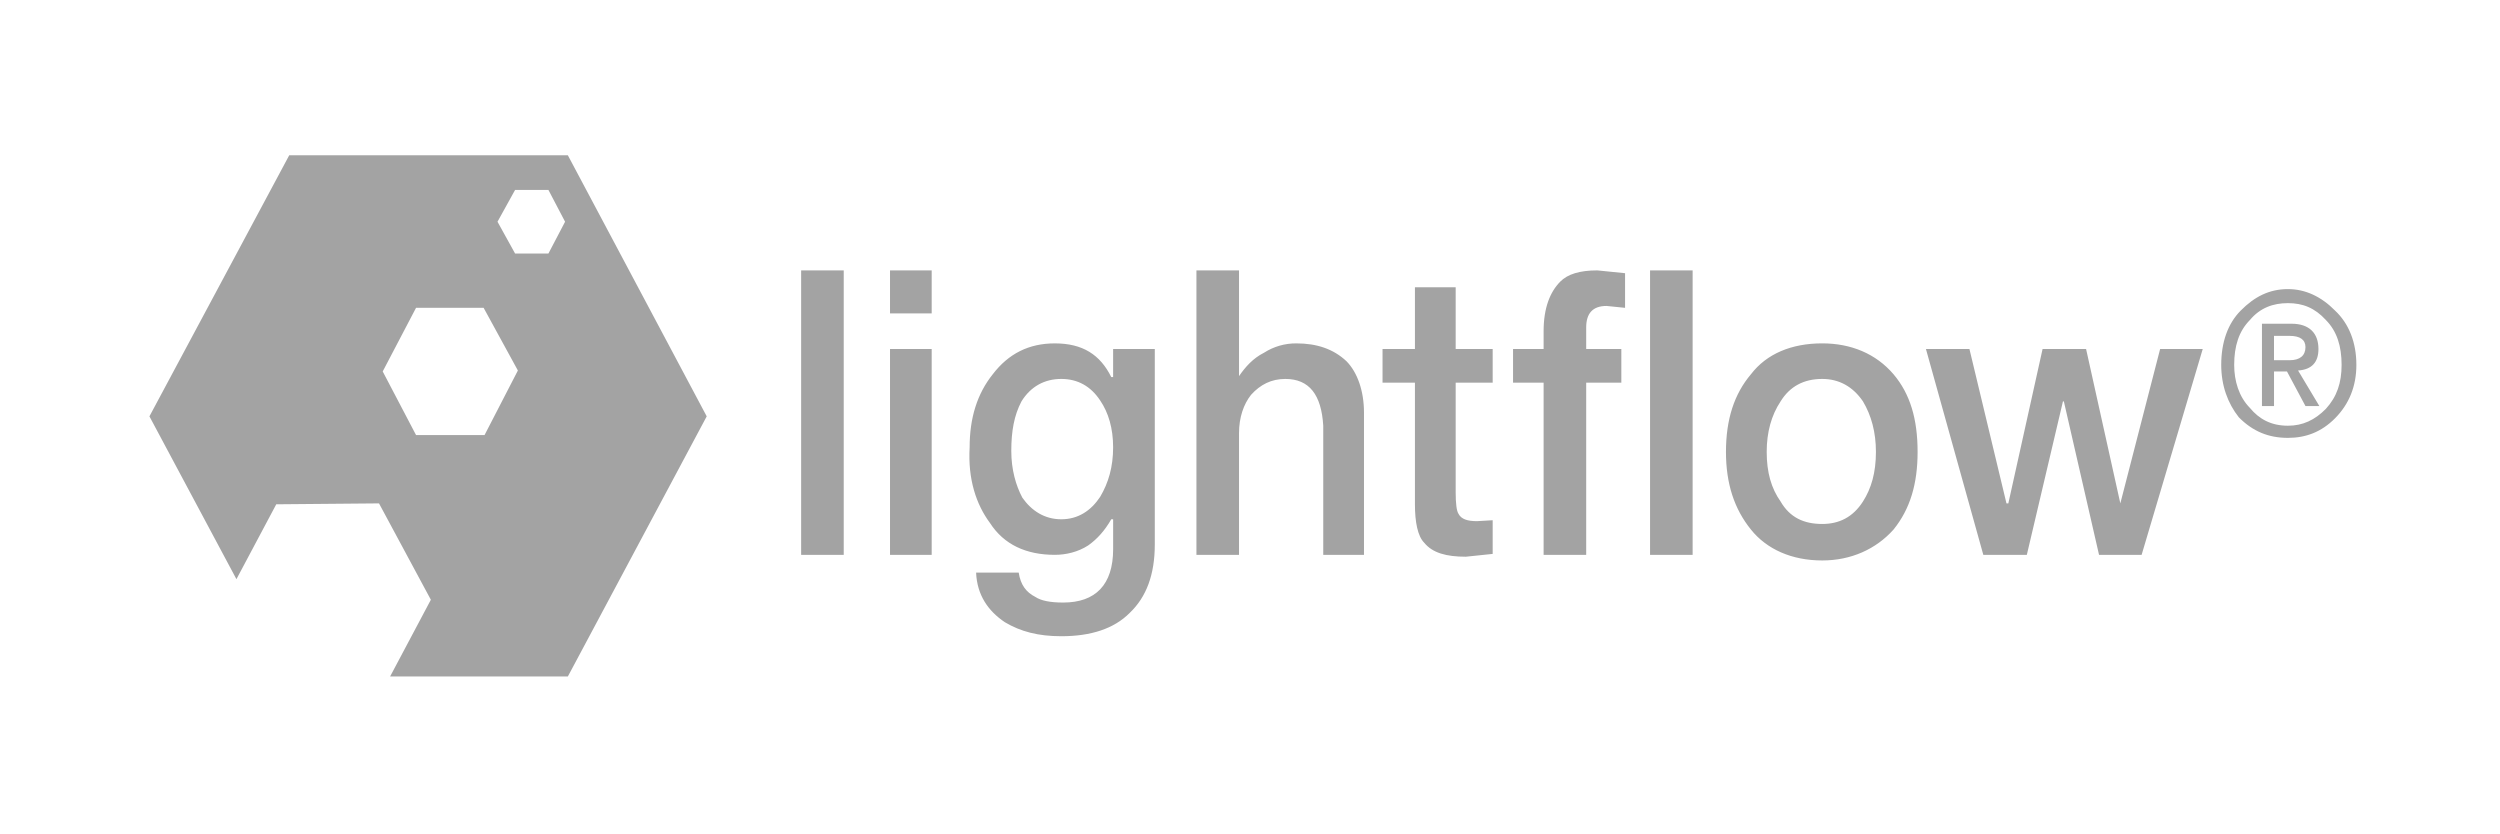
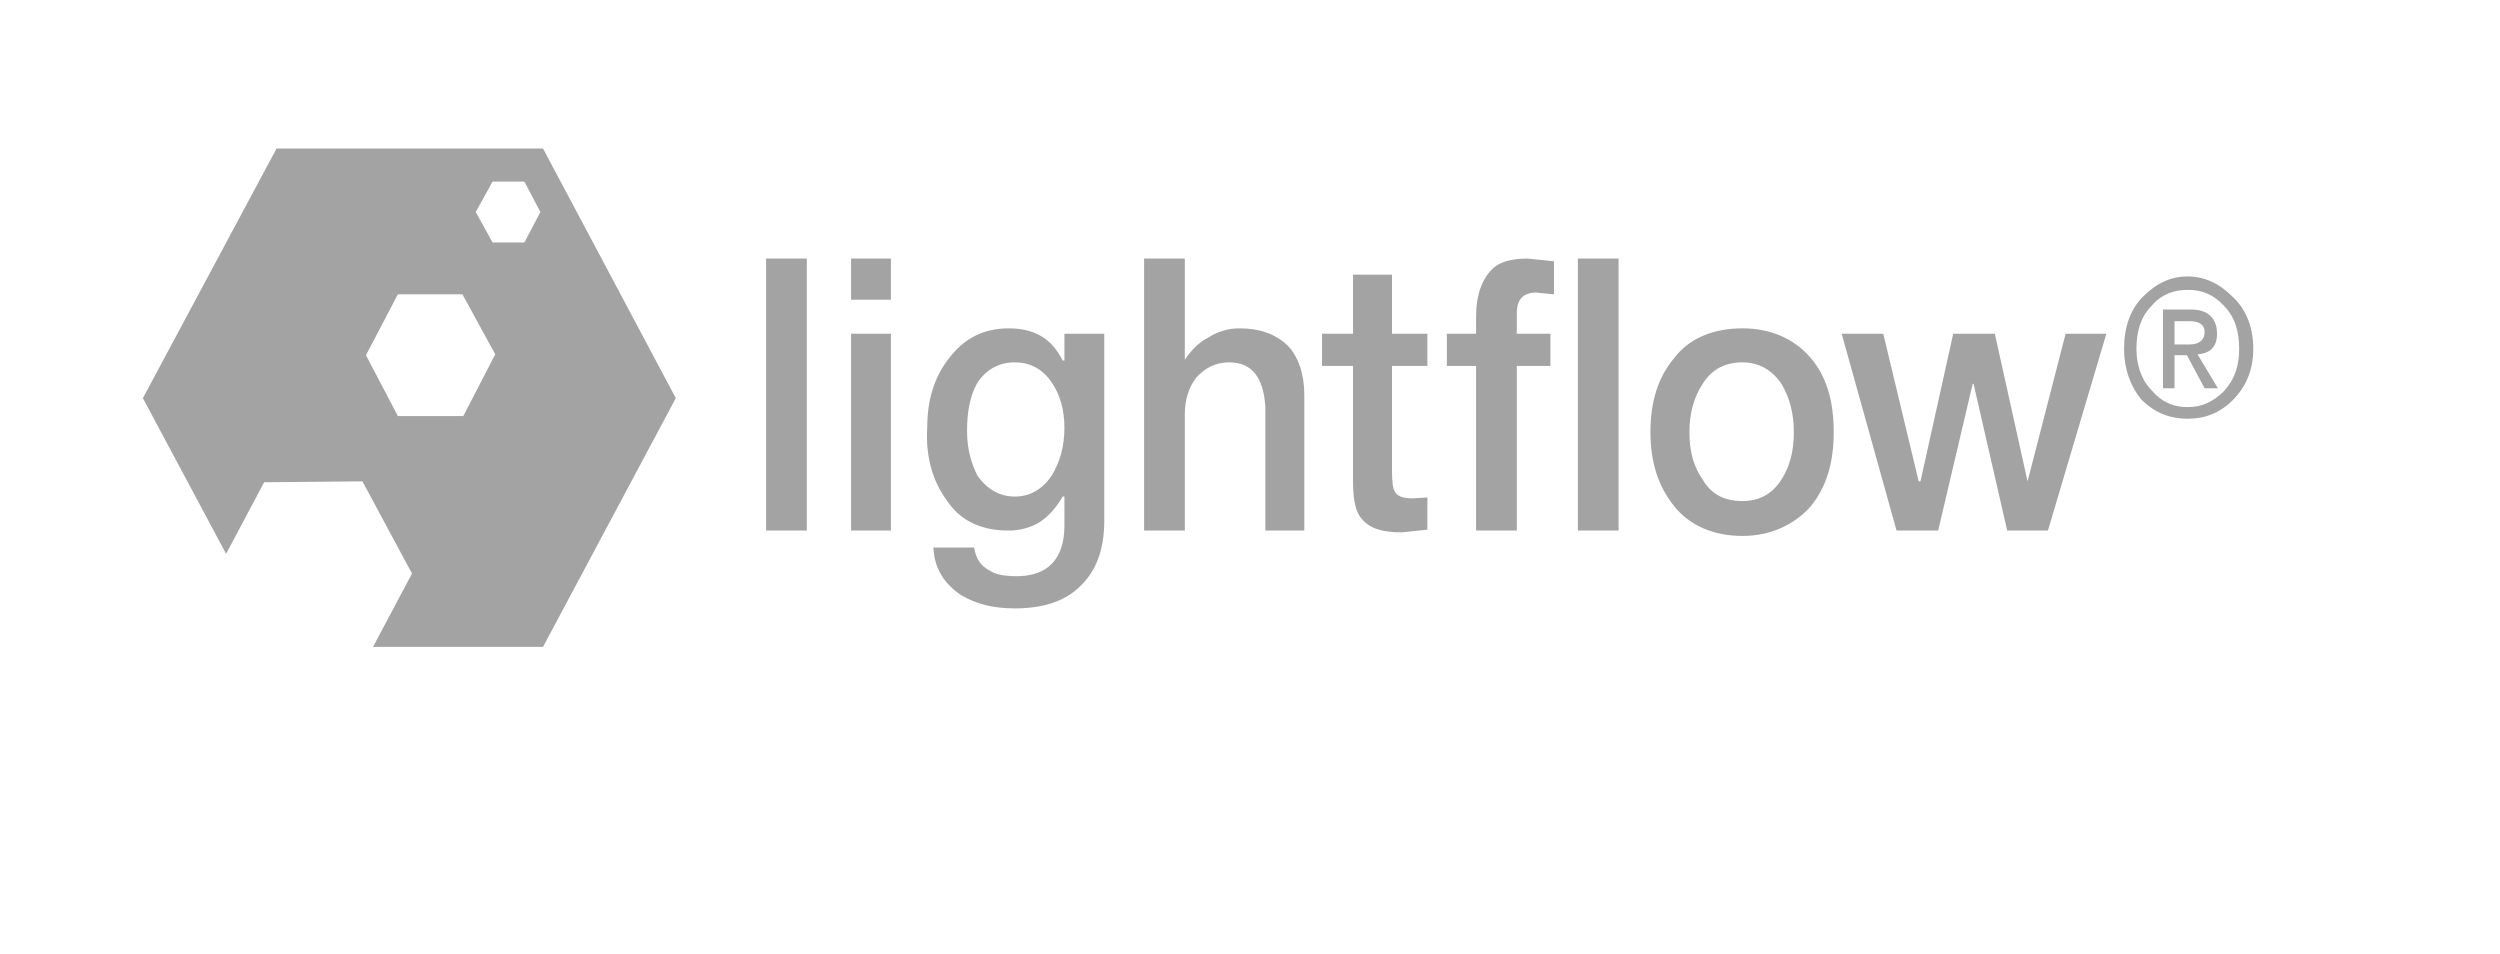
- <svg xmlns="http://www.w3.org/2000/svg" width="153" height="51" viewBox="0 0 153 51" fill="none">
+ <svg xmlns="http://www.w3.org/2000/svg" width="160" height="61" viewBox="0 0 160 61" fill="none">
  <path fill-rule="evenodd" clip-rule="evenodd" d="M34.583 13.57L33.563 15.517H31.524L30.447 13.57L31.524 11.623H33.563L34.583 13.57ZM31.694 22.675L29.654 26.627H25.462L23.422 22.733L25.462 18.838H29.597L31.694 22.675ZM43.251 25.481L34.753 9.504H17.7L9.145 25.481L14.47 35.445L16.907 30.863L23.195 30.807L26.368 36.705L23.875 41.4H34.753L43.251 25.481Z" fill="#A3A3A3" />
  <path fill-rule="evenodd" clip-rule="evenodd" d="M99.454 18.839L98.321 18.724C97.472 18.724 97.075 19.182 97.075 20.041V21.358H99.226V23.42H97.075V33.956H94.469V23.42H92.598V21.358H94.469V20.27C94.469 18.839 94.865 17.865 95.488 17.235C95.941 16.777 96.679 16.548 97.755 16.548L99.454 16.72L99.454 18.839ZM105.629 27.657C105.629 29.604 106.139 31.15 107.158 32.41C108.122 33.613 109.651 34.3 111.521 34.3C113.278 34.3 114.807 33.613 115.883 32.41C116.904 31.15 117.357 29.604 117.357 27.657C117.357 25.652 116.904 24.107 115.883 22.904C114.807 21.644 113.278 21.014 111.521 21.014C109.651 21.014 108.122 21.644 107.158 22.904C106.139 24.107 105.629 25.653 105.629 27.657ZM100.983 16.548H103.589V33.956H100.983V16.548ZM114.807 27.657C114.807 28.917 114.525 29.891 114.014 30.692C113.39 31.666 112.54 32.067 111.521 32.067C110.389 32.067 109.538 31.666 108.972 30.692C108.404 29.89 108.122 28.917 108.122 27.657C108.122 26.454 108.404 25.423 108.972 24.565C109.539 23.649 110.389 23.191 111.521 23.191C112.54 23.191 113.39 23.649 114.014 24.565C114.525 25.424 114.807 26.454 114.807 27.657ZM126.252 24.565L124.042 33.956H121.379L117.867 21.358H120.529L122.796 30.807H122.91L125.006 21.358H127.668L129.764 30.807L132.2 21.358H134.807L131.067 33.956H128.461L126.308 24.565H126.252ZM140.02 18.552C140.925 18.552 141.663 18.839 142.342 19.583C143.021 20.27 143.306 21.186 143.306 22.332C143.306 23.42 143.022 24.279 142.342 25.023C141.663 25.71 140.925 26.054 140.02 26.054C138.999 26.054 138.263 25.653 137.696 24.966C137.017 24.279 136.732 23.306 136.732 22.332C136.732 21.186 137.016 20.27 137.696 19.583C138.32 18.839 139.113 18.552 140.02 18.552ZM137.129 19.01C136.336 19.812 135.939 20.957 135.939 22.332C135.939 23.591 136.336 24.68 137.016 25.538C137.866 26.398 138.828 26.798 140.019 26.798C141.095 26.798 142.059 26.454 142.908 25.596C143.758 24.736 144.21 23.649 144.21 22.332C144.21 20.957 143.758 19.812 142.908 19.01C142.059 18.151 141.095 17.693 140.019 17.693C138.886 17.693 137.979 18.151 137.129 19.01ZM138.432 19.812V24.851H139.17V22.733H139.963L141.095 24.851H141.945L140.642 22.675C141.492 22.618 141.889 22.16 141.889 21.358C141.889 20.385 141.321 19.812 140.246 19.812H138.432ZM141.095 21.244C141.095 21.759 140.755 22.045 140.131 22.045H139.169V20.556H140.131C140.755 20.556 141.095 20.785 141.095 21.244ZM54.469 21.358H57.019V33.956H54.469V21.358ZM54.469 16.548H57.019V19.182H54.469V16.548ZM62.514 24.565C63.081 23.649 63.931 23.191 64.951 23.191C65.97 23.191 66.763 23.649 67.33 24.508C67.84 25.252 68.123 26.226 68.123 27.371C68.123 28.573 67.84 29.547 67.33 30.406C66.763 31.264 65.97 31.78 64.951 31.78C63.931 31.78 63.138 31.265 62.571 30.463C62.174 29.719 61.891 28.745 61.891 27.6C61.891 26.398 62.061 25.424 62.514 24.565ZM59.342 27.371C59.228 29.318 59.738 30.864 60.588 32.009C61.438 33.327 62.798 33.956 64.554 33.956C65.234 33.956 65.97 33.785 66.594 33.383C67.16 32.982 67.613 32.468 68.01 31.779H68.124V33.612C68.124 35.788 67.047 36.876 65.065 36.876C64.271 36.876 63.705 36.761 63.365 36.532C62.798 36.246 62.458 35.787 62.345 35.044H59.738C59.795 36.418 60.475 37.392 61.495 38.078C62.458 38.651 63.534 38.937 64.951 38.937C66.763 38.937 68.18 38.479 69.143 37.505C70.163 36.532 70.673 35.157 70.673 33.325V21.358H68.123V23.076H68.009C67.329 21.702 66.254 21.015 64.553 21.015C62.967 21.015 61.72 21.645 60.757 22.904C59.795 24.107 59.342 25.596 59.342 27.371ZM75.828 26.512V33.956H73.222V16.548H75.828V23.019C76.225 22.446 76.678 21.931 77.358 21.587C77.95 21.207 78.639 21.009 79.34 21.015C80.587 21.015 81.607 21.358 82.4 22.103C83.079 22.79 83.476 23.935 83.476 25.252V33.956H80.983V26.054C80.869 24.164 80.133 23.191 78.661 23.191C77.811 23.191 77.131 23.534 76.564 24.164C76.112 24.737 75.828 25.538 75.828 26.512ZM84.611 21.358H86.594V17.579H89.087V21.358H91.352V23.42H89.087V30.12C89.087 30.807 89.143 31.264 89.256 31.437C89.426 31.78 89.823 31.895 90.389 31.895L91.352 31.838V33.899L89.709 34.071C88.519 34.071 87.669 33.842 87.159 33.212C86.763 32.811 86.594 31.952 86.594 30.864V23.421H84.611V21.358ZM49.03 16.548H51.636V33.956H49.03V16.548Z" fill="#A3A3A3" />
</svg>
